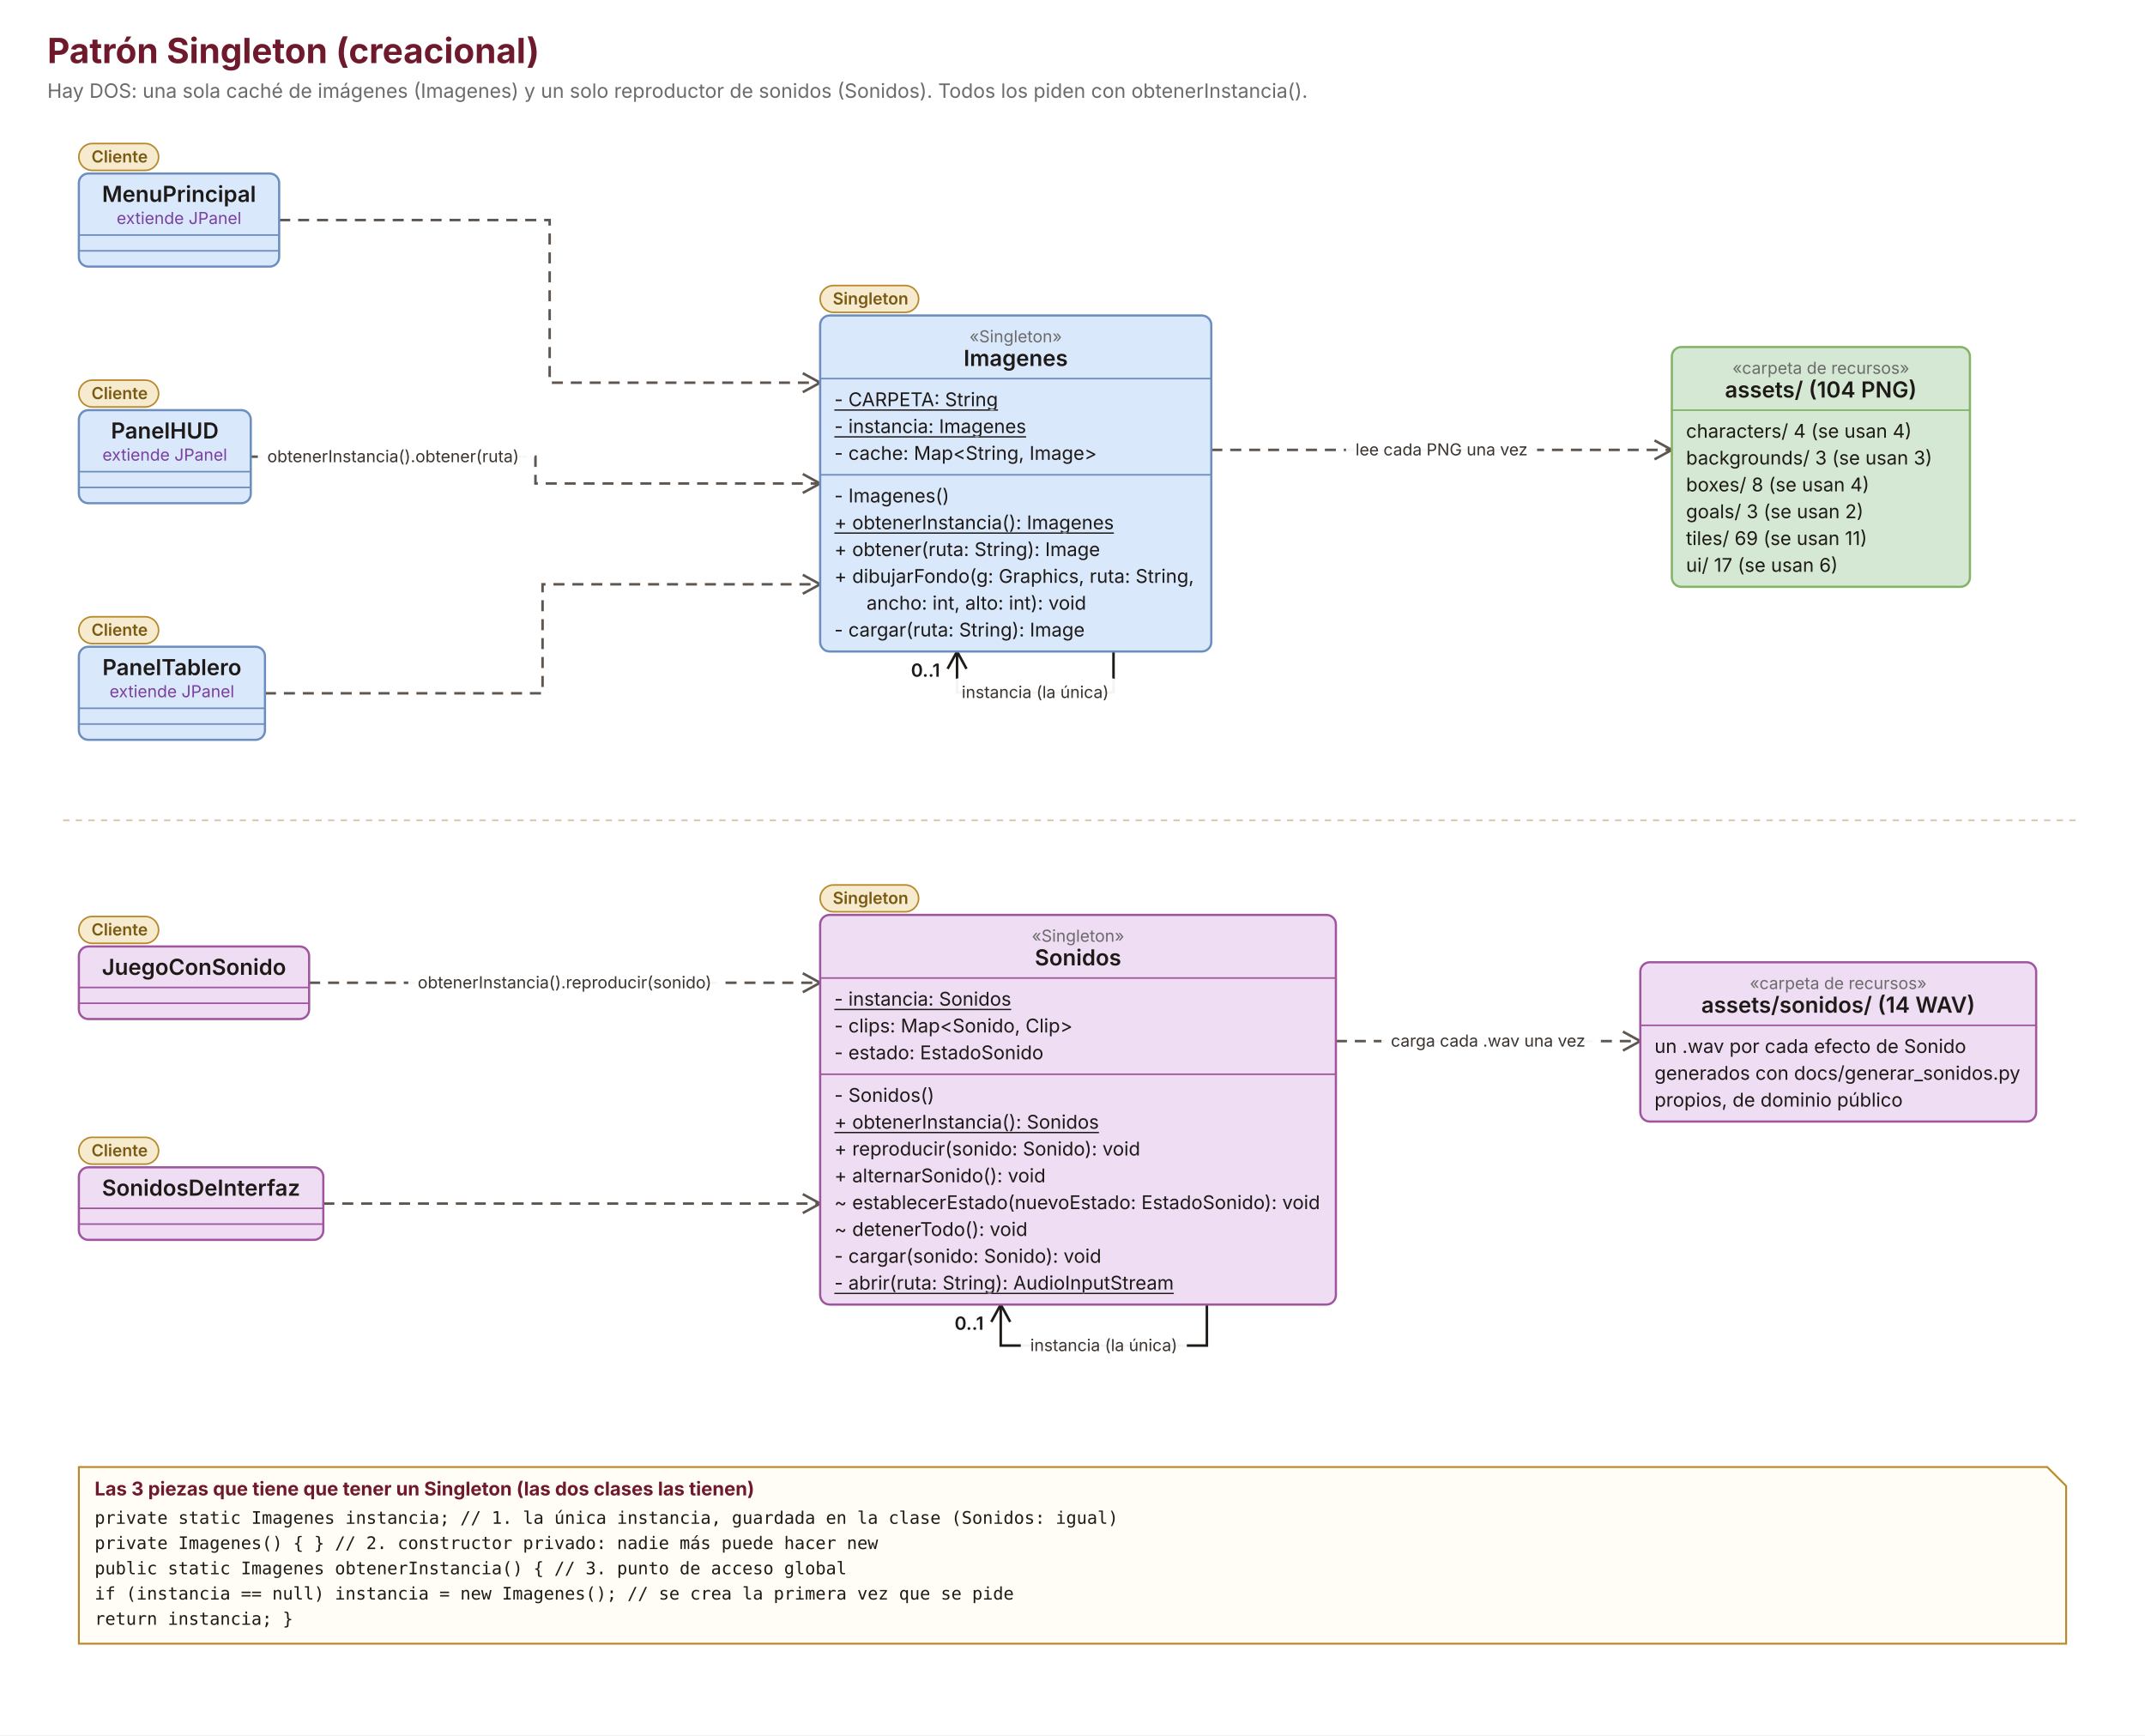
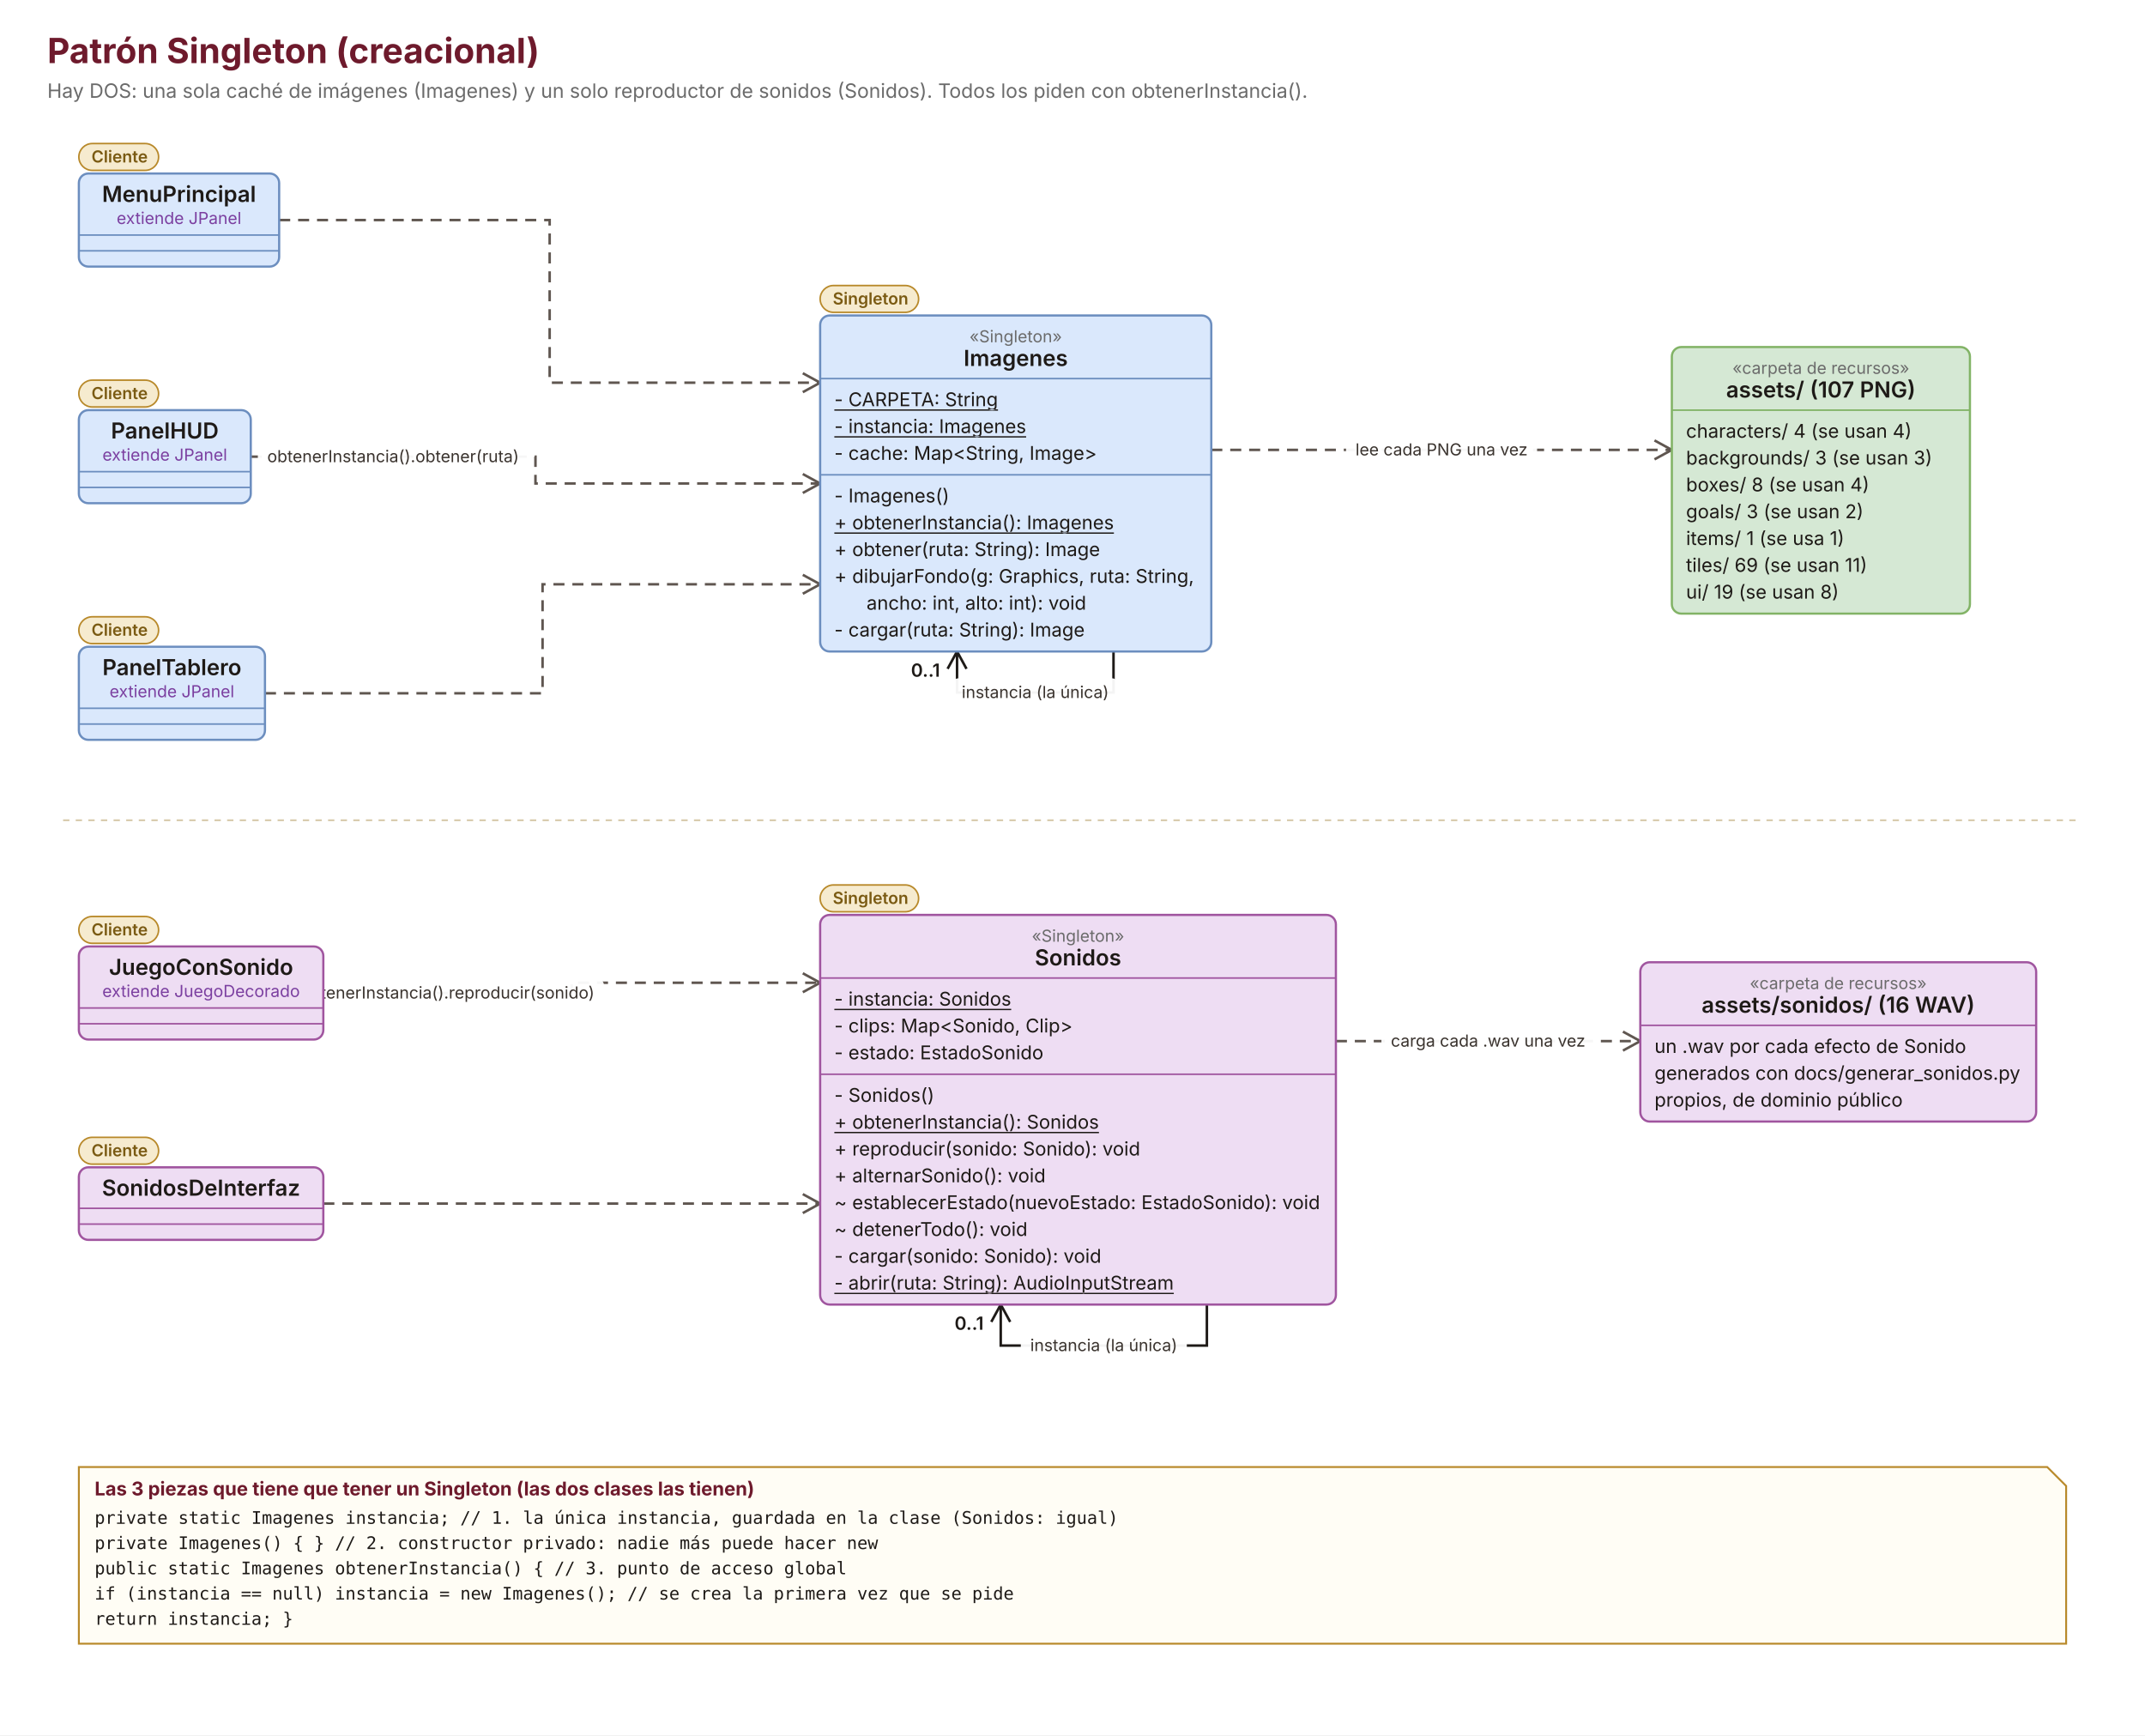
<svg xmlns="http://www.w3.org/2000/svg" viewBox="0 0 1360 1100" width="1360" height="1100" font-family="Inter, Arial, sans-serif">
  <style>text{white-space:pre}</style>
  <rect width="1360" height="1100" fill="#FFFFFF" />
  <text x="30" y="40" font-size="22" font-weight="700" fill="#6E1A2C">Patrón Singleton (creacional)</text>
  <text x="30" y="62" font-size="12.5" fill="#6B6B6B">Hay DOS: una sola caché de imágenes (Imagenes) y un solo reproductor de sonidos (Sonidos). Todos los piden con obtenerInstancia().</text>
  <path d="M 177.0 139.5 L 348.5 139.5 L 348.5 242.6 L 520.0 242.6" fill="none" stroke="#5F5650" stroke-width="1.6" stroke-dasharray="7 5" />
  <polyline points="509.0,236.6 520.0,242.6 509.0,248.6" fill="none" stroke="#5F5650" stroke-width="1.6" />
  <path d="M 159.0 289.5 L 339.5 289.5 L 339.5 306.5 L 520.0 306.5" fill="none" stroke="#5F5650" stroke-width="1.6" stroke-dasharray="7 5" />
  <polyline points="509.0,300.5 520.0,306.5 509.0,312.5" fill="none" stroke="#5F5650" stroke-width="1.6" />
  <rect x="163.484" y="280.5" width="171.531" height="17" rx="4" fill="#FFFFFF" fill-opacity="0.95" />
  <text x="249.25" y="293.0" font-size="10.5" text-anchor="middle" fill="#3A332E">obtenerInstancia().obtener(ruta)</text>
  <path d="M 168.0 439.5 L 344.0 439.5 L 344.0 370.4 L 520.0 370.4" fill="none" stroke="#5F5650" stroke-width="1.6" stroke-dasharray="7 5" />
  <polyline points="509.0,364.4 520.0,370.4 509.0,376.4" fill="none" stroke="#5F5650" stroke-width="1.6" />
  <path d="M 706.0 413.0 L 706.0 439.0 L 606.8 439.0 L 606.8 413.0" fill="none" stroke="#1E1A17" stroke-width="1.6" />
  <polyline points="600.8,424.0 606.8,413.0 612.8,424.0" fill="none" stroke="#1E1A17" stroke-width="1.6" />
  <rect x="603.767" y="430.0" width="105.266" height="17" rx="4" fill="#FFFFFF" fill-opacity="0.95" />
  <text x="656.4" y="442.5" font-size="10.5" text-anchor="middle" fill="#3A332E">instancia (la única)</text>
  <text x="586.8" y="429" font-size="11.5" font-weight="600" fill="#1E1A17" text-anchor="middle">0..1</text>
  <path d="M 768.0 285.2 L 1060.0 285.2" fill="none" stroke="#5F5650" stroke-width="1.6" stroke-dasharray="7 5" />
  <polyline points="1049.0,279.2 1060.0,285.2 1049.0,291.2" fill="none" stroke="#5F5650" stroke-width="1.6" />
  <rect x="853.438" y="276.2" width="121.125" height="17" rx="4" fill="#FFFFFF" fill-opacity="0.95" />
  <text x="914.0" y="288.7" font-size="10.5" text-anchor="middle" fill="#3A332E">lee cada PNG una vez</text>
-   <path d="M 196.0 623.0 L 520.0 623.0" fill="none" stroke="#5F5650" stroke-width="1.6" stroke-dasharray="7 5" />
+   <path d="M 205.0 629.5 L 362.5 629.5 L 362.5 623.0 L 520.0 623.0" fill="none" stroke="#5F5650" stroke-width="1.6" stroke-dasharray="7 5" />
  <polyline points="509.0,617.0 520.0,623.0 509.0,629.0" fill="none" stroke="#5F5650" stroke-width="1.6" />
-   <rect x="258.867" y="614.0" width="198.266" height="17" rx="4" fill="#FFFFFF" fill-opacity="0.95" />
-   <text x="358.0" y="626.5" font-size="10.5" text-anchor="middle" fill="#3A332E">obtenerInstancia().reproducir(sonido)</text>
+   <rect x="184.617" y="620.5" width="198.266" height="17" rx="4" fill="#FFFFFF" fill-opacity="0.95" />
+   <text x="283.75" y="633.0" font-size="10.5" text-anchor="middle" fill="#3A332E">obtenerInstancia().reproducir(sonido)</text>
  <path d="M 205.0 763.0 L 520.0 763.0" fill="none" stroke="#5F5650" stroke-width="1.6" stroke-dasharray="7 5" />
  <polyline points="509.0,757.0 520.0,763.0 509.0,769.0" fill="none" stroke="#5F5650" stroke-width="1.6" />
  <path d="M 765.2 827.0 L 765.2 853.0 L 634.5 853.0 L 634.5 827.0" fill="none" stroke="#1E1A17" stroke-width="1.6" />
  <polyline points="628.5,838.0 634.5,827.0 640.5,838.0" fill="none" stroke="#1E1A17" stroke-width="1.6" />
  <rect x="647.217" y="844.0" width="105.266" height="17" rx="4" fill="#FFFFFF" fill-opacity="0.95" />
  <text x="699.85" y="856.5" font-size="10.5" text-anchor="middle" fill="#3A332E">instancia (la única)</text>
  <text x="614.45" y="843" font-size="11.5" font-weight="600" fill="#1E1A17" text-anchor="middle">0..1</text>
  <path d="M 847.0 660.0 L 1040.0 660.0" fill="none" stroke="#5F5650" stroke-width="1.6" stroke-dasharray="7 5" />
  <polyline points="1029.0,654.0 1040.0,660.0 1029.0,666.0" fill="none" stroke="#5F5650" stroke-width="1.6" />
  <rect x="875.867" y="651.0" width="135.266" height="17" rx="4" fill="#FFFFFF" fill-opacity="0.95" />
  <text x="943.5" y="663.5" font-size="10.5" text-anchor="middle" fill="#3A332E">carga cada .wav una vez</text>
  <g class="caja" id="MenuPrincipal">
    <rect x="50" y="91" width="50.547" height="17" rx="8.5" fill="#F6EBCF" stroke="#B8892A" stroke-width="1" />
    <text x="58" y="103" font-size="10.5" font-weight="600" fill="#7A5A12">Cliente</text>
    <rect x="50" y="110" width="127" height="59" rx="6" fill="#DAE8FC" stroke="#6C8EBF" stroke-width="1.4" />
    <text x="113.5" y="128" text-anchor="middle" font-size="14" font-weight="600" fill="#1E1A17">MenuPrincipal</text>
    <text x="113.5" y="142" text-anchor="middle" font-size="10.5" fill="#7B3FA0">extiende JPanel</text>
    <line x1="50" y1="149" x2="177" y2="149" stroke="#6C8EBF" stroke-width="1" />
    <line x1="50" y1="159" x2="177" y2="159" stroke="#6C8EBF" stroke-width="1" />
  </g>
  <g class="caja" id="PanelHUD">
    <rect x="50" y="241" width="50.547" height="17" rx="8.5" fill="#F6EBCF" stroke="#B8892A" stroke-width="1" />
    <text x="58" y="253" font-size="10.5" font-weight="600" fill="#7A5A12">Cliente</text>
    <rect x="50" y="260" width="109" height="59" rx="6" fill="#DAE8FC" stroke="#6C8EBF" stroke-width="1.4" />
    <text x="104.5" y="278" text-anchor="middle" font-size="14" font-weight="600" fill="#1E1A17">PanelHUD</text>
    <text x="104.5" y="292" text-anchor="middle" font-size="10.5" fill="#7B3FA0">extiende JPanel</text>
    <line x1="50" y1="299" x2="159" y2="299" stroke="#6C8EBF" stroke-width="1" />
    <line x1="50" y1="309" x2="159" y2="309" stroke="#6C8EBF" stroke-width="1" />
  </g>
  <g class="caja" id="PanelTablero">
    <rect x="50" y="391" width="50.547" height="17" rx="8.5" fill="#F6EBCF" stroke="#B8892A" stroke-width="1" />
    <text x="58" y="403" font-size="10.5" font-weight="600" fill="#7A5A12">Cliente</text>
    <rect x="50" y="410" width="118" height="59" rx="6" fill="#DAE8FC" stroke="#6C8EBF" stroke-width="1.4" />
    <text x="109.0" y="428" text-anchor="middle" font-size="14" font-weight="600" fill="#1E1A17">PanelTablero</text>
    <text x="109.0" y="442" text-anchor="middle" font-size="10.5" fill="#7B3FA0">extiende JPanel</text>
    <line x1="50" y1="449" x2="168" y2="449" stroke="#6C8EBF" stroke-width="1" />
    <line x1="50" y1="459" x2="168" y2="459" stroke="#6C8EBF" stroke-width="1" />
  </g>
  <g class="caja" id="Imagenes">
    <rect x="520" y="181" width="62.422" height="17" rx="8.5" fill="#F6EBCF" stroke="#B8892A" stroke-width="1" />
    <text x="528" y="193" font-size="10.5" font-weight="600" fill="#7A5A12">Singleton</text>
    <rect x="520" y="200" width="248" height="213" rx="6" fill="#DAE8FC" stroke="#6C8EBF" stroke-width="1.4" />
    <text x="644.0" y="217" text-anchor="middle" font-size="10.5" fill="#6B6B6B">«Singleton»</text>
    <text x="644.0" y="232" text-anchor="middle" font-size="14" font-weight="600" fill="#1E1A17">Imagenes</text>
    <line x1="520" y1="240" x2="768" y2="240" stroke="#6C8EBF" stroke-width="1" />
    <text x="529.0" y="257.5" font-size="12" fill="#1E1A17" text-decoration="underline">- CARPETA: String</text>
    <text x="529.0" y="274.5" font-size="12" fill="#1E1A17" text-decoration="underline">- instancia: Imagenes</text>
    <text x="529.0" y="291.5" font-size="12" fill="#1E1A17">- cache: Map&lt;String, Image&gt;</text>
    <line x1="520" y1="301" x2="768" y2="301" stroke="#6C8EBF" stroke-width="1" />
    <text x="529.0" y="318.5" font-size="12" fill="#1E1A17">- Imagenes()</text>
    <text x="529.0" y="335.5" font-size="12" fill="#1E1A17" text-decoration="underline">+ obtenerInstancia(): Imagenes</text>
    <text x="529.0" y="352.5" font-size="12" fill="#1E1A17">+ obtener(ruta: String): Image</text>
    <text x="529.0" y="369.5" font-size="12" fill="#1E1A17">+ dibujarFondo(g: Graphics, ruta: String,</text>
    <text x="549.4" y="386.5" font-size="12" fill="#1E1A17">ancho: int, alto: int): void</text>
    <text x="529.0" y="403.5" font-size="12" fill="#1E1A17">- cargar(ruta: String): Image</text>
  </g>
  <g class="caja" id="Assets">
-     <rect x="1060" y="220" width="189" height="152" rx="6" fill="#D5E8D4" stroke="#82B366" stroke-width="1.4" />
+     <rect x="1060" y="220" width="189" height="169" rx="6" fill="#D5E8D4" stroke="#82B366" stroke-width="1.4" />
    <text x="1154.5" y="237" text-anchor="middle" font-size="10.5" fill="#6B6B6B">«carpeta de recursos»</text>
-     <text x="1154.5" y="252" text-anchor="middle" font-size="14" font-weight="600" fill="#1E1A17">assets/  (104 PNG)</text>
+     <text x="1154.5" y="252" text-anchor="middle" font-size="14" font-weight="600" fill="#1E1A17">assets/  (107 PNG)</text>
    <line x1="1060" y1="260" x2="1249" y2="260" stroke="#82B366" stroke-width="1" />
    <text x="1069.0" y="277.5" font-size="12" fill="#1E1A17">characters/    4   (se usan 4)</text>
    <text x="1069.0" y="294.5" font-size="12" fill="#1E1A17">backgrounds/   3   (se usan 3)</text>
    <text x="1069.0" y="311.5" font-size="12" fill="#1E1A17">boxes/         8   (se usan 4)</text>
    <text x="1069.0" y="328.5" font-size="12" fill="#1E1A17">goals/         3   (se usan 2)</text>
-     <text x="1069.0" y="345.5" font-size="12" fill="#1E1A17">tiles/        69   (se usan 11)</text>
-     <text x="1069.0" y="362.5" font-size="12" fill="#1E1A17">ui/           17   (se usan 6)</text>
+     <text x="1069.0" y="345.5" font-size="12" fill="#1E1A17">items/         1   (se usa 1)</text>
+     <text x="1069.0" y="362.5" font-size="12" fill="#1E1A17">tiles/        69   (se usan 11)</text>
+     <text x="1069.0" y="379.5" font-size="12" fill="#1E1A17">ui/           19   (se usan 8)</text>
  </g>
  <g class="caja" id="JuegoConSonido">
    <rect x="50" y="581" width="50.547" height="17" rx="8.5" fill="#F6EBCF" stroke="#B8892A" stroke-width="1" />
    <text x="58" y="593" font-size="10.5" font-weight="600" fill="#7A5A12">Cliente</text>
-     <rect x="50" y="600" width="146" height="46" rx="6" fill="#EEDDF3" stroke="#A0559F" stroke-width="1.4" />
-     <text x="123.0" y="618" text-anchor="middle" font-size="14" font-weight="600" fill="#1E1A17">JuegoConSonido</text>
-     <line x1="50" y1="626" x2="196" y2="626" stroke="#A0559F" stroke-width="1" />
-     <line x1="50" y1="636" x2="196" y2="636" stroke="#A0559F" stroke-width="1" />
+     <rect x="50" y="600" width="155" height="59" rx="6" fill="#EEDDF3" stroke="#A0559F" stroke-width="1.4" />
+     <text x="127.5" y="618" text-anchor="middle" font-size="14" font-weight="600" fill="#1E1A17">JuegoConSonido</text>
+     <text x="127.5" y="632" text-anchor="middle" font-size="10.5" fill="#7B3FA0">extiende JuegoDecorado</text>
+     <line x1="50" y1="639" x2="205" y2="639" stroke="#A0559F" stroke-width="1" />
+     <line x1="50" y1="649" x2="205" y2="649" stroke="#A0559F" stroke-width="1" />
  </g>
  <g class="caja" id="SonidosDeInterfaz">
    <rect x="50" y="721" width="50.547" height="17" rx="8.5" fill="#F6EBCF" stroke="#B8892A" stroke-width="1" />
    <text x="58" y="733" font-size="10.5" font-weight="600" fill="#7A5A12">Cliente</text>
    <rect x="50" y="740" width="155" height="46" rx="6" fill="#EEDDF3" stroke="#A0559F" stroke-width="1.4" />
    <text x="127.5" y="758" text-anchor="middle" font-size="14" font-weight="600" fill="#1E1A17">SonidosDeInterfaz</text>
    <line x1="50" y1="766" x2="205" y2="766" stroke="#A0559F" stroke-width="1" />
    <line x1="50" y1="776" x2="205" y2="776" stroke="#A0559F" stroke-width="1" />
  </g>
  <g class="caja" id="Sonidos">
    <rect x="520" y="561" width="62.422" height="17" rx="8.5" fill="#F6EBCF" stroke="#B8892A" stroke-width="1" />
    <text x="528" y="573" font-size="10.5" font-weight="600" fill="#7A5A12">Singleton</text>
    <rect x="520" y="580" width="327" height="247" rx="6" fill="#EEDDF3" stroke="#A0559F" stroke-width="1.4" />
    <text x="683.5" y="597" text-anchor="middle" font-size="10.5" fill="#6B6B6B">«Singleton»</text>
    <text x="683.5" y="612" text-anchor="middle" font-size="14" font-weight="600" fill="#1E1A17">Sonidos</text>
    <line x1="520" y1="620" x2="847" y2="620" stroke="#A0559F" stroke-width="1" />
    <text x="529.0" y="637.5" font-size="12" fill="#1E1A17" text-decoration="underline">- instancia: Sonidos</text>
    <text x="529.0" y="654.5" font-size="12" fill="#1E1A17">- clips: Map&lt;Sonido, Clip&gt;</text>
    <text x="529.0" y="671.5" font-size="12" fill="#1E1A17">- estado: EstadoSonido</text>
    <line x1="520" y1="681" x2="847" y2="681" stroke="#A0559F" stroke-width="1" />
    <text x="529.0" y="698.5" font-size="12" fill="#1E1A17">- Sonidos()</text>
    <text x="529.0" y="715.5" font-size="12" fill="#1E1A17" text-decoration="underline">+ obtenerInstancia(): Sonidos</text>
    <text x="529.0" y="732.5" font-size="12" fill="#1E1A17">+ reproducir(sonido: Sonido): void</text>
    <text x="529.0" y="749.5" font-size="12" fill="#1E1A17">+ alternarSonido(): void</text>
    <text x="529.0" y="766.5" font-size="12" fill="#1E1A17">~ establecerEstado(nuevoEstado: EstadoSonido): void</text>
    <text x="529.0" y="783.5" font-size="12" fill="#1E1A17">~ detenerTodo(): void</text>
    <text x="529.0" y="800.5" font-size="12" fill="#1E1A17">- cargar(sonido: Sonido): void</text>
    <text x="529.0" y="817.5" font-size="12" fill="#1E1A17" text-decoration="underline">- abrir(ruta: String): AudioInputStream</text>
  </g>
  <g class="caja" id="AssetsSonidos">
    <rect x="1040" y="610" width="251" height="101" rx="6" fill="#EEDDF3" stroke="#A0559F" stroke-width="1.4" />
    <text x="1165.5" y="627" text-anchor="middle" font-size="10.5" fill="#6B6B6B">«carpeta de recursos»</text>
-     <text x="1165.5" y="642" text-anchor="middle" font-size="14" font-weight="600" fill="#1E1A17">assets/sonidos/  (14 WAV)</text>
+     <text x="1165.5" y="642" text-anchor="middle" font-size="14" font-weight="600" fill="#1E1A17">assets/sonidos/  (16 WAV)</text>
    <line x1="1040" y1="650" x2="1291" y2="650" stroke="#A0559F" stroke-width="1" />
    <text x="1049.0" y="667.5" font-size="12" fill="#1E1A17">un .wav por cada efecto de Sonido</text>
    <text x="1049.0" y="684.5" font-size="12" fill="#1E1A17">generados con docs/generar_sonidos.py</text>
    <text x="1049.0" y="701.5" font-size="12" fill="#1E1A17">propios, de dominio público</text>
  </g>
  <line x1="40" y1="520" x2="1320" y2="520" stroke="#D9CBAE" stroke-width="1.2" stroke-dasharray="4 4" />
  <path d="M 50 930 L 1298 930 L 1310 942 L 1310 1042 L 50 1042 Z" fill="#FFFDF5" stroke="#B8892A" stroke-width="1.2" />
  <text x="60" y="948" font-size="12" font-weight="700" fill="#6E1A2C">Las 3 piezas que tiene que tener un Singleton (las dos clases las tienen)</text>
  <text x="60" y="966" font-family="IBM Plex Mono, DejaVu Sans Mono, monospace" font-size="11" fill="#1E1A17">private static Imagenes instancia;          // 1. la única instancia, guardada en la clase   (Sonidos: igual)</text>
  <text x="60" y="982" font-family="IBM Plex Mono, DejaVu Sans Mono, monospace" font-size="11" fill="#1E1A17">private Imagenes() { }                      // 2. constructor privado: nadie más puede hacer new</text>
  <text x="60" y="998" font-family="IBM Plex Mono, DejaVu Sans Mono, monospace" font-size="11" fill="#1E1A17">public static Imagenes obtenerInstancia() {  // 3. punto de acceso global</text>
  <text x="60" y="1014" font-family="IBM Plex Mono, DejaVu Sans Mono, monospace" font-size="11" fill="#1E1A17">    if (instancia == null) instancia = new Imagenes();   // se crea la primera vez que se pide</text>
  <text x="60" y="1030" font-family="IBM Plex Mono, DejaVu Sans Mono, monospace" font-size="11" fill="#1E1A17">    return instancia; }</text>
</svg>
